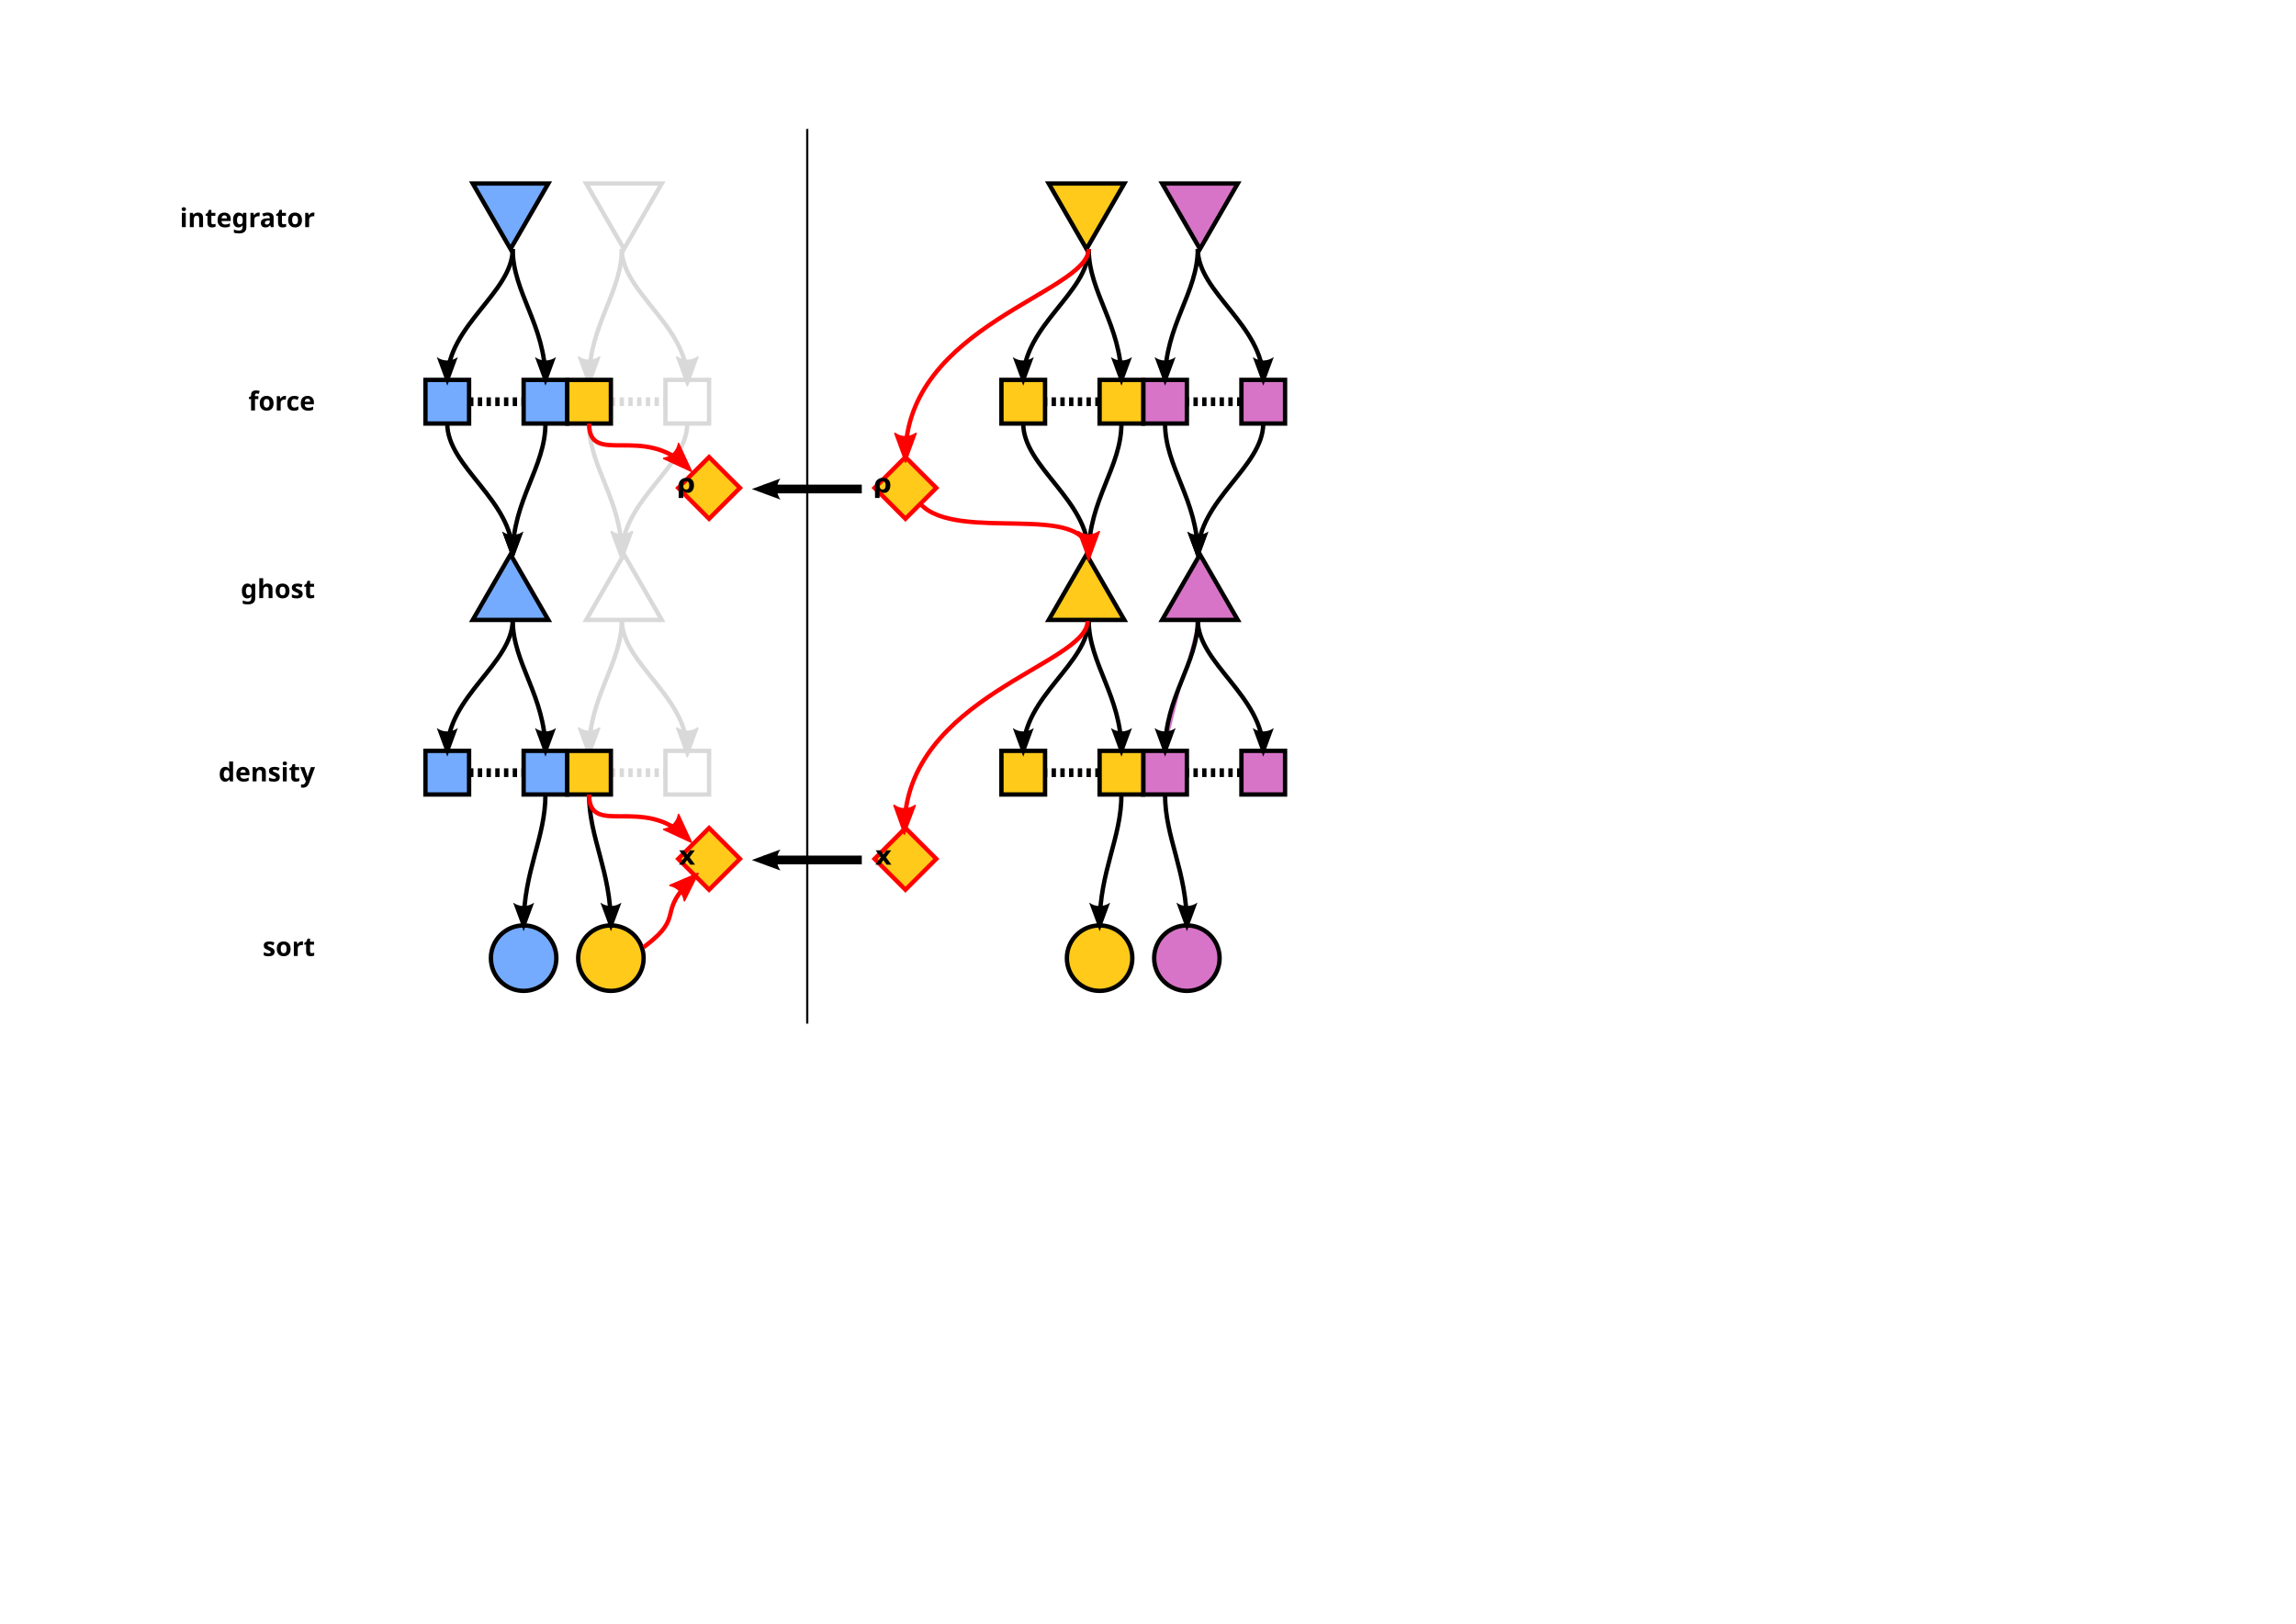
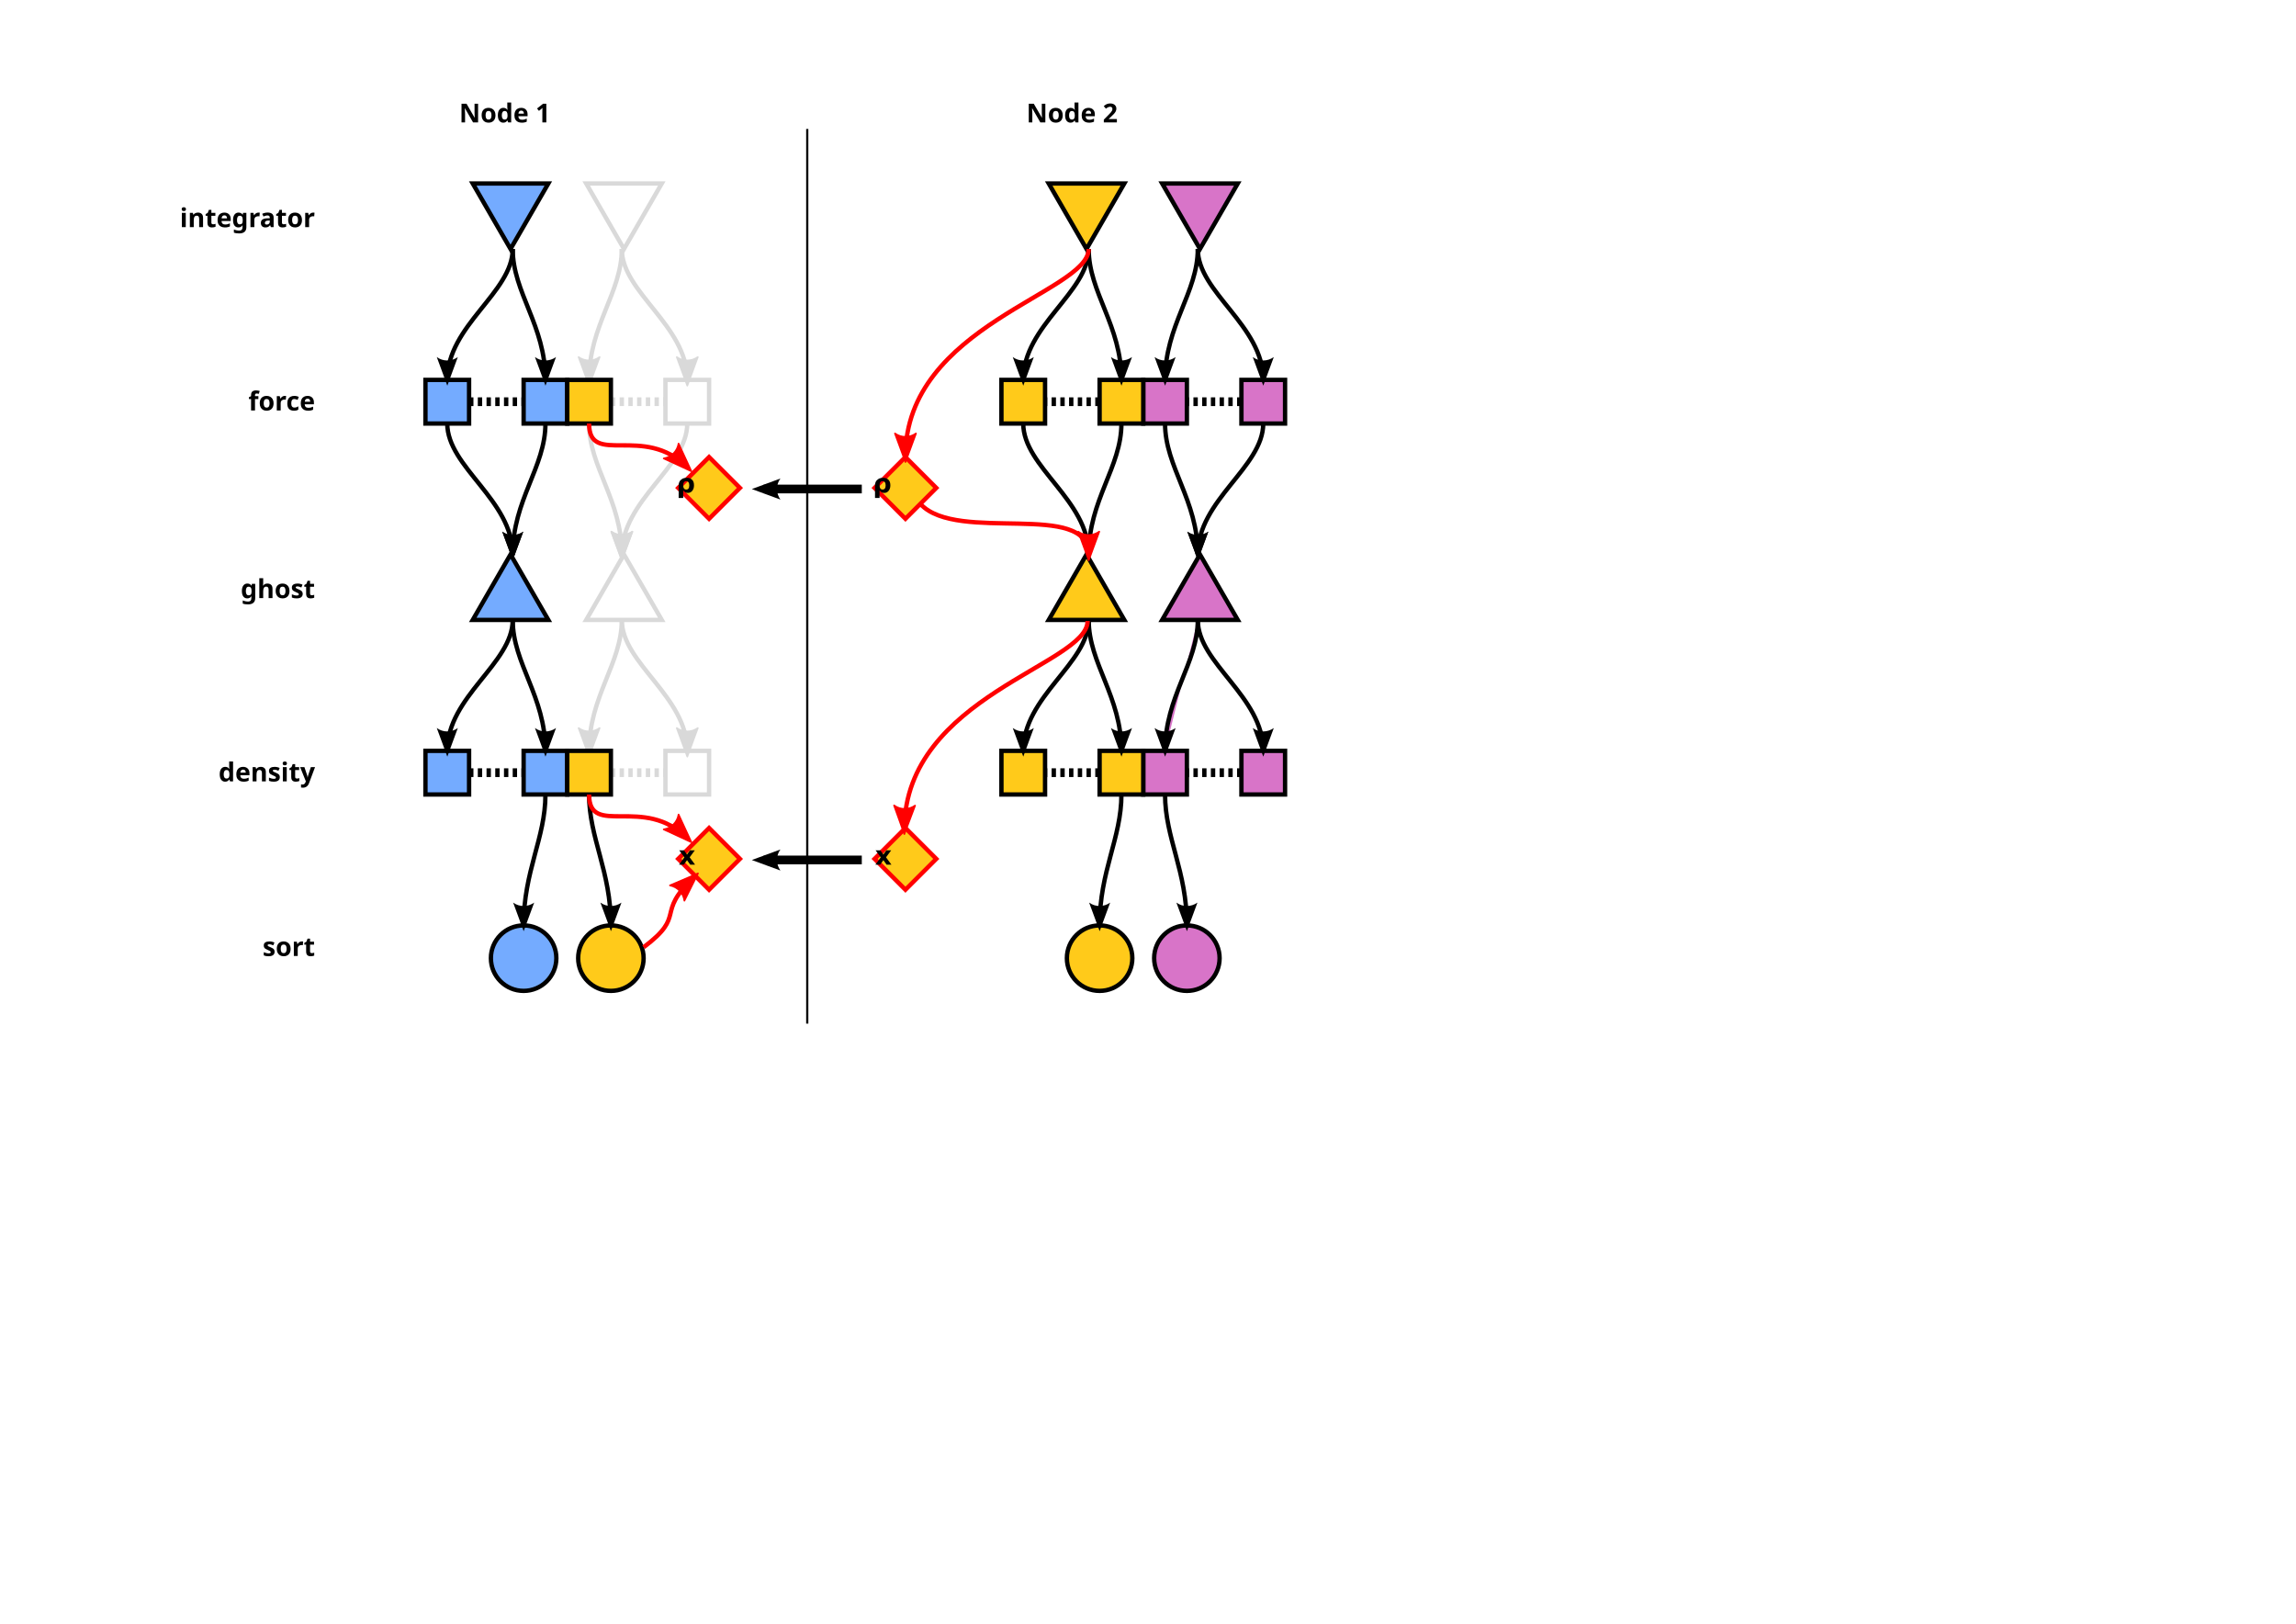
<svg xmlns="http://www.w3.org/2000/svg" xmlns:xlink="http://www.w3.org/1999/xlink" width="1052.362" height="744.094" id="svg2" version="1.1">
  <defs id="defs4">
    <marker orient="auto" refY="0.0" refX="0.0" id="Arrow2Mstart" style="overflow:visible">
      <path id="path8983" style="fill-rule:evenodd;stroke-width:0.625;stroke-linejoin:round" d="M 8.719,4.034 L -2.207,0.016 L 8.719,-4.002 C 6.973,-1.63 6.983,1.616 8.719,4.034 z " transform="scale(0.6) translate(0,0)" />
    </marker>
    <linearGradient id="linearGradient6436">
      <stop style="stop-color:#34ff00;stop-opacity:1;" offset="0" id="stop6438" />
      <stop id="stop6444" offset="0.4" style="stop-color:#34ff00;stop-opacity:1;" />
      <stop id="stop6442" offset="0.6" style="stop-color:#ff43f8;stop-opacity:1;" />
      <stop style="stop-color:#ff43f8;stop-opacity:1;" offset="1" id="stop6440" />
    </linearGradient>
    <linearGradient id="linearGradient6395">
      <stop style="stop-color:#ffca1a;stop-opacity:1;" offset="0" id="stop6397" />
      <stop id="stop6418" offset="0.4" style="stop-color:#ffca1a;stop-opacity:1;" />
      <stop id="stop6416" offset="0.6" style="stop-color:#ff43f8;stop-opacity:1;" />
      <stop style="stop-color:#ff43f8;stop-opacity:1;" offset="1" id="stop6399" />
    </linearGradient>
    <linearGradient id="linearGradient6359">
      <stop style="stop-color:#74abff;stop-opacity:1;" offset="0" id="stop6375" />
      <stop id="stop6412" offset="0.4" style="stop-color:#74abff;stop-opacity:1;" />
      <stop style="stop-color:#ff43f8;stop-opacity:1;" offset="0.6" id="stop6414" />
      <stop id="stop6377" offset="1" style="stop-color:#ff43f8;stop-opacity:1;" />
    </linearGradient>
    <marker style="overflow:visible;" id="Arrow2Mend" refX="0.0" refY="0.0" orient="auto">
      <path transform="scale(0.6) rotate(180) translate(0,0)" d="M 8.719,4.034 L -2.207,0.016 L 8.719,-4.002 C 6.973,-1.63 6.983,1.616 8.719,4.034 z " style="fill-rule:evenodd;stroke-width:0.625;stroke-linejoin:round;" id="path4067" />
    </marker>
    <marker style="overflow:visible" id="Arrow2Sstart" refX="0.0" refY="0.0" orient="auto">
      <path transform="scale(0.3) translate(-2.3,0)" d="M 8.719,4.034 L -2.207,0.016 L 8.719,-4.002 C 6.973,-1.63 6.983,1.616 8.719,4.034 z " style="fill-rule:evenodd;stroke-width:0.625;stroke-linejoin:round" id="path4070" />
    </marker>
    <marker style="overflow:visible;" id="Arrow2Send" refX="0.0" refY="0.0" orient="auto">
      <path transform="scale(0.3) rotate(180) translate(-2.3,0)" d="M 8.719,4.034 L -2.207,0.016 L 8.719,-4.002 C 6.973,-1.63 6.983,1.616 8.719,4.034 z " style="fill-rule:evenodd;stroke-width:0.625;stroke-linejoin:round;" id="path4073" />
    </marker>
    <marker style="overflow:visible;" id="Arrow1Mend" refX="0.0" refY="0.0" orient="auto">
      <path transform="scale(0.4) rotate(180) translate(10,0)" style="fill-rule:evenodd;stroke:#000000;stroke-width:1.0pt;" d="M 0.0,0.0 L 5.0,-5.0 L -12.5,0.0 L 5.0,5.0 L 0.0,0.0 z " id="path4049" />
    </marker>
    <linearGradient gradientUnits="userSpaceOnUse" y2="402.362" x2="571" y1="402.362" x1="549" id="linearGradient6365" xlink:href="#linearGradient6359" />
    <linearGradient gradientUnits="userSpaceOnUse" y2="402.362" x2="571" y1="402.362" x1="549" id="linearGradient6371" xlink:href="#linearGradient6359" />
    <linearGradient gradientUnits="userSpaceOnUse" y2="402.362" x2="591" y1="402.362" x1="569" id="linearGradient6385" xlink:href="#linearGradient6395" />
    <linearGradient gradientUnits="userSpaceOnUse" y2="402.362" x2="591" y1="402.362" x1="569" id="linearGradient6393" xlink:href="#linearGradient6395" />
    <marker style="overflow:visible;" id="Arrow2Mendv" refX="0.0" refY="0.0" orient="auto">
      <path transform="scale(0.6) rotate(180) translate(0,0)" d="M 8.719,4.034 L -2.207,0.016 L 8.719,-4.002 C 6.973,-1.63 6.983,1.616 8.719,4.034 z " style="stroke-linejoin:round;stroke:#000000;stroke-width:0.625;fill:#000000;fill-rule:evenodd" id="path7727" />
    </marker>
    <marker style="overflow:visible;" id="Arrow2Mendk" refX="0.0" refY="0.0" orient="auto">
      <path transform="scale(0.6) rotate(180) translate(0,0)" d="M 8.719,4.034 L -2.207,0.016 L 8.719,-4.002 C 6.973,-1.63 6.983,1.616 8.719,4.034 z " style="stroke-linejoin:round;stroke:#000000;stroke-width:0.625;fill:#000000;fill-rule:evenodd" id="path7730" />
    </marker>
    <marker style="overflow:visible;" id="Arrow2MendG" refX="0.0" refY="0.0" orient="auto">
      <path transform="scale(0.6) rotate(180) translate(0,0)" d="M 8.719,4.034 L -2.207,0.016 L 8.719,-4.002 C 6.973,-1.63 6.983,1.616 8.719,4.034 z " style="stroke-linejoin:round;stroke:#000000;stroke-width:0.625;fill:#000000;fill-rule:evenodd" id="path7733" />
    </marker>
    <marker style="overflow:visible;" id="Arrow2Mendd" refX="0.0" refY="0.0" orient="auto">
      <path transform="scale(0.6) rotate(180) translate(0,0)" d="M 8.719,4.034 L -2.207,0.016 L 8.719,-4.002 C 6.973,-1.63 6.983,1.616 8.719,4.034 z " style="stroke-linejoin:round;stroke:#000000;stroke-width:0.625;fill:#000000;fill-rule:evenodd" id="path7736" />
    </marker>
    <marker style="overflow:visible;" id="Arrow2Mendo" refX="0.0" refY="0.0" orient="auto">
      <path transform="scale(0.6) rotate(180) translate(0,0)" d="M 8.719,4.034 L -2.207,0.016 L 8.719,-4.002 C 6.973,-1.63 6.983,1.616 8.719,4.034 z " style="stroke-linejoin:round;stroke:#000000;stroke-width:0.625;fill:#000000;fill-rule:evenodd" id="path7739" />
    </marker>
    <marker style="overflow:visible;" id="Arrow2Mende" refX="0.0" refY="0.0" orient="auto">
      <path transform="scale(0.6) rotate(180) translate(0,0)" d="M 8.719,4.034 L -2.207,0.016 L 8.719,-4.002 C 6.973,-1.63 6.983,1.616 8.719,4.034 z " style="stroke-linejoin:round;stroke:#000000;stroke-width:0.625;fill:#000000;fill-rule:evenodd" id="path7742" />
    </marker>
    <marker style="overflow:visible;" id="Arrow2MendV" refX="0.0" refY="0.0" orient="auto">
      <path transform="scale(0.6) rotate(180) translate(0,0)" d="M 8.719,4.034 L -2.207,0.016 L 8.719,-4.002 C 6.973,-1.63 6.983,1.616 8.719,4.034 z " style="stroke-linejoin:round;stroke:#000000;stroke-width:0.625;fill:#000000;fill-rule:evenodd" id="path7745" />
    </marker>
    <marker style="overflow:visible;" id="Arrow2Mendm" refX="0.0" refY="0.0" orient="auto">
      <path transform="scale(0.6) rotate(180) translate(0,0)" d="M 8.719,4.034 L -2.207,0.016 L 8.719,-4.002 C 6.973,-1.63 6.983,1.616 8.719,4.034 z " style="stroke-linejoin:round;stroke:#000000;stroke-width:0.625;fill:#000000;fill-rule:evenodd" id="path7748" />
    </marker>
    <marker style="overflow:visible;" id="Arrow2Mend1" refX="0.0" refY="0.0" orient="auto">
      <path transform="scale(0.6) rotate(180) translate(0,0)" d="M 8.719,4.034 L -2.207,0.016 L 8.719,-4.002 C 6.973,-1.63 6.983,1.616 8.719,4.034 z " style="stroke-linejoin:round;stroke:#000000;stroke-width:0.625;fill:#000000;fill-rule:evenodd" id="path7751" />
    </marker>
    <marker style="overflow:visible;" id="Arrow2Mendi" refX="0.0" refY="0.0" orient="auto">
      <path transform="scale(0.6) rotate(180) translate(0,0)" d="M 8.719,4.034 L -2.207,0.016 L 8.719,-4.002 C 6.973,-1.63 6.983,1.616 8.719,4.034 z " style="stroke-linejoin:round;stroke:#000000;stroke-width:0.625;fill:#000000;fill-rule:evenodd" id="path7754" />
    </marker>
    <marker style="overflow:visible;" id="Arrow2MendH" refX="0.0" refY="0.0" orient="auto">
      <path transform="scale(0.6) rotate(180) translate(0,0)" d="M 8.719,4.034 L -2.207,0.016 L 8.719,-4.002 C 6.973,-1.63 6.983,1.616 8.719,4.034 z " style="stroke-linejoin:round;stroke:#000000;stroke-width:0.625;fill:#000000;fill-rule:evenodd" id="path7757" />
    </marker>
    <marker style="overflow:visible;" id="Arrow2MendT" refX="0.0" refY="0.0" orient="auto">
      <path transform="scale(0.6) rotate(180) translate(0,0)" d="M 8.719,4.034 L -2.207,0.016 L 8.719,-4.002 C 6.973,-1.63 6.983,1.616 8.719,4.034 z " style="stroke-linejoin:round;stroke:#000000;stroke-width:0.625;fill:#000000;fill-rule:evenodd" id="path7760" />
    </marker>
    <marker style="overflow:visible;" id="Arrow2Mendx" refX="0.0" refY="0.0" orient="auto">
      <path transform="scale(0.6) rotate(180) translate(0,0)" d="M 8.719,4.034 L -2.207,0.016 L 8.719,-4.002 C 6.973,-1.63 6.983,1.616 8.719,4.034 z " style="stroke-linejoin:round;stroke:#d9d9d9;stroke-width:0.625;fill:#d9d9d9;fill-rule:evenodd" id="path6177" />
    </marker>
    <marker style="overflow:visible;" id="Arrow2MendTh" refX="0.0" refY="0.0" orient="auto">
      <path transform="scale(0.6) rotate(180) translate(0,0)" d="M 8.719,4.034 L -2.207,0.016 L 8.719,-4.002 C 6.973,-1.63 6.983,1.616 8.719,4.034 z " style="stroke-linejoin:round;stroke:#d9d9d9;stroke-width:0.625;fill:#d9d9d9;fill-rule:evenodd" id="path6180" />
    </marker>
    <marker style="overflow:visible;" id="Arrow2MendA" refX="0.0" refY="0.0" orient="auto">
      <path transform="scale(0.6) rotate(180) translate(0,0)" d="M 8.719,4.034 L -2.207,0.016 L 8.719,-4.002 C 6.973,-1.63 6.983,1.616 8.719,4.034 z " style="stroke-linejoin:round;stroke:#d9d9d9;stroke-width:0.625;fill:#d9d9d9;fill-rule:evenodd" id="path6183" />
    </marker>
    <marker style="overflow:visible;" id="Arrow2Mend5" refX="0.0" refY="0.0" orient="auto">
      <path transform="scale(0.6) rotate(180) translate(0,0)" d="M 8.719,4.034 L -2.207,0.016 L 8.719,-4.002 C 6.973,-1.63 6.983,1.616 8.719,4.034 z " style="stroke-linejoin:round;stroke:#d9d9d9;stroke-width:0.625;fill:#d9d9d9;fill-rule:evenodd" id="path6186" />
    </marker>
    <marker style="overflow:visible;" id="Arrow2MendT6" refX="0.0" refY="0.0" orient="auto">
      <path transform="scale(0.6) rotate(180) translate(0,0)" d="M 8.719,4.034 L -2.207,0.016 L 8.719,-4.002 C 6.973,-1.63 6.983,1.616 8.719,4.034 z " style="stroke-linejoin:round;stroke:#d9d9d9;stroke-width:0.625;fill:#d9d9d9;fill-rule:evenodd" id="path6189" />
    </marker>
    <marker style="overflow:visible;" id="Arrow2MendK" refX="0.0" refY="0.0" orient="auto">
      <path transform="scale(0.6) rotate(180) translate(0,0)" d="M 8.719,4.034 L -2.207,0.016 L 8.719,-4.002 C 6.973,-1.63 6.983,1.616 8.719,4.034 z " style="stroke-linejoin:round;stroke:#d9d9d9;stroke-width:0.625;fill:#d9d9d9;fill-rule:evenodd" id="path6192" />
    </marker>
    <marker style="overflow:visible;" id="Arrow2MendB" refX="0.0" refY="0.0" orient="auto">
      <path transform="scale(0.6) rotate(180) translate(0,0)" d="M 8.719,4.034 L -2.207,0.016 L 8.719,-4.002 C 6.973,-1.63 6.983,1.616 8.719,4.034 z " style="stroke-linejoin:round;stroke:#ff0000;stroke-width:0.625;fill:#ff0000;fill-rule:evenodd" id="path6997" />
    </marker>
    <marker style="overflow:visible;" id="Arrow2Mend2" refX="0.0" refY="0.0" orient="auto">
      <path transform="scale(0.6) rotate(180) translate(0,0)" d="M 8.719,4.034 L -2.207,0.016 L 8.719,-4.002 C 6.973,-1.63 6.983,1.616 8.719,4.034 z " style="stroke-linejoin:round;stroke:#ff0000;stroke-width:0.625;fill:#ff0000;fill-rule:evenodd" id="path7000" />
    </marker>
    <marker style="overflow:visible;" id="Arrow2Menda" refX="0.0" refY="0.0" orient="auto">
      <path transform="scale(0.6) rotate(180) translate(0,0)" d="M 8.719,4.034 L -2.207,0.016 L 8.719,-4.002 C 6.973,-1.63 6.983,1.616 8.719,4.034 z " style="stroke-linejoin:round;stroke:#ff0000;stroke-width:0.625;fill:#ff0000;fill-rule:evenodd" id="path7003" />
    </marker>
    <marker style="overflow:visible;" id="Arrow2MendW" refX="0.0" refY="0.0" orient="auto">
      <path transform="scale(0.6) rotate(180) translate(0,0)" d="M 8.719,4.034 L -2.207,0.016 L 8.719,-4.002 C 6.973,-1.63 6.983,1.616 8.719,4.034 z " style="stroke-linejoin:round;stroke:#ff0000;stroke-width:0.625;fill:#ff0000;fill-rule:evenodd" id="path7006" />
    </marker>
    <marker style="overflow:visible;" id="Arrow2Mendu" refX="0.0" refY="0.0" orient="auto">
      <path transform="scale(0.6) rotate(180) translate(0,0)" d="M 8.719,4.034 L -2.207,0.016 L 8.719,-4.002 C 6.973,-1.63 6.983,1.616 8.719,4.034 z " style="stroke-linejoin:round;stroke:#ff0000;stroke-width:0.625;fill:#ff0000;fill-rule:evenodd" id="path7009" />
    </marker>
    <marker style="overflow:visible;" id="Arrow2Mend4" refX="0.0" refY="0.0" orient="auto">
      <path transform="scale(0.6) rotate(180) translate(0,0)" d="M 8.719,4.034 L -2.207,0.016 L 8.719,-4.002 C 6.973,-1.63 6.983,1.616 8.719,4.034 z " style="stroke-linejoin:round;stroke:#ff0000;stroke-width:0.625;fill:#ff0000;fill-rule:evenodd" id="path7012" />
    </marker>
  </defs>
  <g transform="translate(0,-308.2677)" id="layer1">
    <g style="fill:#74abff;fill-opacity:1" transform="translate(-310,90)" id="g10633">
      <rect style="fill:#74abff;fill-opacity:1;stroke:#000000;stroke-width:2;stroke-miterlimit:4;stroke-opacity:1;stroke-dasharray:none;stroke-dashoffset:0" id="rect10635" width="20" height="20" x="550" y="392.362" />
    </g>
    <g id="g10675" transform="translate(-310,260)" style="fill:#74abff;fill-opacity:1">
      <rect y="392.362" x="550" height="20" width="20" id="rect10677" style="fill:#74abff;fill-opacity:1;stroke:#000000;stroke-width:2;stroke-miterlimit:4;stroke-opacity:1;stroke-dasharray:none;stroke-dashoffset:0" />
    </g>
    <path style="fill:#74abff;fill-opacity:1;stroke:#000000;stroke-width:2;stroke-miterlimit:4;stroke-opacity:1;stroke-dasharray:none;stroke-dashoffset:0" id="path11059" d="m 110,174.094 17.321,30 -34.641,0 z" transform="translate(124,388.2677)" />
    <path transform="translate(176,388.2677)" d="m 110,174.094 17.321,30 -34.641,0 z" id="path11061" style="fill:none;fill-opacity:1;stroke:#d9d9d9;stroke-width:2;stroke-miterlimit:4;stroke-opacity:1;stroke-dasharray:none;stroke-dashoffset:0" />
    <text xml:space="preserve" style="font-size:12px;font-style:normal;font-weight:bold;text-align:end;line-height:125%;letter-spacing:0px;word-spacing:0px;text-anchor:end;fill:#000000;fill-opacity:1;stroke:none;font-family:Sans;-inkscape-font-specification:Sans Bold" x="160" y="496.362" id="text13273">
      <tspan id="tspan13275" x="160" y="496.362">force</tspan>
    </text>
    <text id="text13277" y="666.362" x="160" style="font-size:12px;font-style:normal;font-weight:bold;text-align:end;line-height:125%;letter-spacing:0px;word-spacing:0px;text-anchor:end;fill:#000000;fill-opacity:1;stroke:none;font-family:Sans;-inkscape-font-specification:Sans Bold" xml:space="preserve">
      <tspan y="666.362" x="160" id="tspan13279">density</tspan>
    </text>
    <text xml:space="preserve" style="font-size:12px;font-style:normal;font-weight:bold;text-align:end;line-height:125%;letter-spacing:0px;word-spacing:0px;text-anchor:end;fill:#000000;fill-opacity:1;stroke:none;font-family:Sans;-inkscape-font-specification:Sans Bold" x="160" y="582.362" id="text13281">
      <tspan id="tspan13283" x="160" y="582.362">ghost</tspan>
    </text>
    <path transform="translate(-205,648.2677)" d="m 460,99.094 c 0,8.284 -6.716,15 -15,15 -8.284,0 -15,-6.716 -15,-15 0,-8.284 6.716,-15 15,-15 8.284,0 15,6.716 15,15 z" id="path3949" style="fill:#74abff;fill-opacity:1;stroke:#000000;stroke-width:2;stroke-miterlimit:4;stroke-opacity:1;stroke-dasharray:none;stroke-dashoffset:0" />
    <path style="fill:#ffca1a;fill-opacity:1;stroke:#000000;stroke-width:2;stroke-miterlimit:4;stroke-opacity:1;stroke-dasharray:none;stroke-dashoffset:0" id="path3951" d="m 460,99.094 c 0,8.284 -6.716,15 -15,15 -8.284,0 -15,-6.716 -15,-15 0,-8.284 6.716,-15 15,-15 8.284,0 15,6.716 15,15 z" transform="translate(-165,648.2677)" />
    <text xml:space="preserve" style="font-size:12px;font-style:normal;font-weight:bold;text-align:end;line-height:125%;letter-spacing:0px;word-spacing:0px;text-anchor:end;fill:#000000;fill-opacity:1;stroke:none;font-family:Sans;-inkscape-font-specification:Sans Bold" x="160" y="746.362" id="text5455">
      <tspan id="tspan5457" x="160" y="746.362">sort</tspan>
    </text>
    <path style="fill:none;stroke:#000000;stroke-width:2;stroke-linecap:butt;stroke-linejoin:miter;stroke-miterlimit:4;stroke-opacity:1;stroke-dasharray:none;marker-end:url(#Arrow2Mend)" d="m 235,592.362 c 0,20 15,35 15,60" id="path5490" />
    <path id="path6576" d="m 285,592.362 c 0,20 -15,35 -15,60" style="stroke-linejoin:miter;marker-end:url(#Arrow2Mendx);stroke-opacity:1;fill-opacity:1;stroke:#d9d9d9;stroke-linecap:butt;stroke-miterlimit:4;stroke-dasharray:none;stroke-width:2;fill:none" />
    <path id="path6578" d="m 250,672.362 c 0,20 -10,35 -10,60" style="fill:none;stroke:#000000;stroke-width:2;stroke-linecap:butt;stroke-linejoin:miter;stroke-miterlimit:4;stroke-opacity:1;stroke-dasharray:none;marker-end:url(#Arrow2Mend)" />
    <path style="fill:none;stroke:#000000;stroke-width:2;stroke-linecap:butt;stroke-linejoin:miter;stroke-miterlimit:4;stroke-opacity:1;stroke-dasharray:none;marker-end:url(#Arrow2Mend)" d="m 270,672.362 c 0,20 10,35 10,60" id="path6580" />
    <path style="fill:none;stroke:#000000;stroke-width:2;stroke-linecap:butt;stroke-linejoin:miter;stroke-miterlimit:4;stroke-opacity:1;stroke-dasharray:none;marker-end:url(#Arrow2Mend)" d="m 250,502.362 c 0,20 -15,35 -15,60" id="path6582" />
    <path id="path6584" d="m 270,502.362 c 0,20 15,35 15,60" style="stroke-linejoin:miter;marker-end:url(#Arrow2MendT6);stroke-opacity:1;fill-opacity:1;stroke:#d9d9d9;stroke-linecap:butt;stroke-miterlimit:4;stroke-dasharray:none;stroke-width:2;fill:none" />
    <g id="g6629" transform="translate(-265,90)" style="fill:none;fill-opacity:1;stroke:#d9d9d9;stroke-opacity:1">
      <rect style="fill:none;fill-opacity:1;stroke:#d9d9d9;stroke-width:2;stroke-miterlimit:4;stroke-opacity:1;stroke-dasharray:none;stroke-dashoffset:0" id="rect6631" width="20" height="20" x="570" y="392.362" />
    </g>
    <g id="g6633" transform="translate(-355,90)" style="fill:#74abff;fill-opacity:1">
      <rect y="392.362" x="550" height="20" width="20" id="rect6635" style="fill:#74abff;fill-opacity:1;stroke:#000000;stroke-width:2;stroke-miterlimit:4;stroke-opacity:1;stroke-dasharray:none;stroke-dashoffset:0" />
    </g>
    <path style="fill:none;stroke:#000000;stroke-width:4;stroke-linecap:butt;stroke-linejoin:miter;stroke-miterlimit:4;stroke-opacity:1;stroke-dasharray:2, 2;stroke-dashoffset:0" d="m 215,492.362 25,0" id="path6637" />
    <path id="path6639" d="m 280,492.362 25,0" style="fill:none;stroke:#d9d9d9;stroke-width:4;stroke-linecap:butt;stroke-linejoin:miter;stroke-miterlimit:4;stroke-opacity:1;stroke-dasharray:2, 2;stroke-dashoffset:0;fill-opacity:1" />
    <path id="path6641" d="m 215,662.362 16.5,0 8.5,0" style="fill:none;stroke:#000000;stroke-width:4;stroke-linecap:butt;stroke-linejoin:miter;stroke-miterlimit:4;stroke-opacity:1;stroke-dasharray:2, 2;stroke-dashoffset:0" />
    <path style="fill:none;stroke:#d9d9d9;stroke-width:4;stroke-linecap:butt;stroke-linejoin:miter;stroke-miterlimit:4;stroke-opacity:1;stroke-dasharray:2, 2;stroke-dashoffset:0;fill-opacity:1" d="m 280,662.362 25,0" id="path6643" />
    <g style="fill:none;fill-opacity:1;stroke:#d9d9d9;stroke-opacity:1" transform="translate(-265,260)" id="g6645">
      <rect y="392.362" x="570" height="20" width="20" id="rect6647" style="fill:none;fill-opacity:1;stroke:#d9d9d9;stroke-width:2;stroke-miterlimit:4;stroke-opacity:1;stroke-dasharray:none;stroke-dashoffset:0" />
    </g>
    <g style="fill:#74abff;fill-opacity:1" transform="translate(-355,260)" id="g6649">
      <rect style="fill:#74abff;fill-opacity:1;stroke:#000000;stroke-width:2;stroke-miterlimit:4;stroke-opacity:1;stroke-dasharray:none;stroke-dashoffset:0" id="rect6651" width="20" height="20" x="550" y="392.362" />
    </g>
    <path id="path6653" d="m 235,592.362 c 0,20 -30,35 -30,60" style="fill:none;stroke:#000000;stroke-width:2;stroke-linecap:butt;stroke-linejoin:miter;stroke-miterlimit:4;stroke-opacity:1;stroke-dasharray:none;marker-end:url(#Arrow2Mend)" />
    <path style="stroke-linejoin:miter;marker-end:url(#Arrow2MendTh);stroke-opacity:1;fill-opacity:1;stroke:#d9d9d9;stroke-linecap:butt;stroke-miterlimit:4;stroke-dasharray:none;stroke-width:2;fill:none" d="m 285,592.362 c 0,20 30,35 30,60" id="path6655" />
    <path id="path6657" d="m 205,502.362 c 0,20 30,35 30,60" style="fill:none;stroke:#000000;stroke-width:2;stroke-linecap:butt;stroke-linejoin:miter;stroke-miterlimit:4;stroke-opacity:1;stroke-dasharray:none;marker-end:url(#Arrow2Mend)" />
    <path style="stroke-linejoin:miter;marker-end:url(#Arrow2Mend5);stroke-opacity:1;fill-opacity:1;stroke:#d9d9d9;stroke-linecap:butt;stroke-miterlimit:4;stroke-dasharray:none;stroke-width:2;fill:none" d="m 315,502.362 c 0,20 -30,35 -30,60" id="path6659" />
    <path transform="matrix(1,0,0,-1,124,596.4567)" d="m 110,174.094 17.321,30 -34.641,0 z" id="path5337" style="fill:#74abff;fill-opacity:1;stroke:#000000;stroke-width:2;stroke-miterlimit:4;stroke-opacity:1;stroke-dasharray:none;stroke-dashoffset:0" />
    <path style="fill:none;fill-opacity:1;stroke:#d9d9d9;stroke-width:2;stroke-miterlimit:4;stroke-opacity:1;stroke-dasharray:none;stroke-dashoffset:0" id="path5339" d="m 110,174.094 17.321,30 -34.641,0 z" transform="matrix(1,0,0,-1,176,596.4567)" />
    <text id="text5341" y="412.362" x="160" style="font-size:12px;font-style:normal;font-weight:bold;text-align:end;line-height:125%;letter-spacing:0px;word-spacing:0px;text-anchor:end;fill:#000000;fill-opacity:1;stroke:none;font-family:Sans;-inkscape-font-specification:Sans Bold" xml:space="preserve">
      <tspan y="412.362" x="160" id="tspan5343">integrator</tspan>
    </text>
    <path id="path5345" d="m 235,422.362 c 0,20 15,35 15,60" style="fill:none;stroke:#000000;stroke-width:2;stroke-linecap:butt;stroke-linejoin:miter;stroke-miterlimit:4;stroke-opacity:1;stroke-dasharray:none;marker-end:url(#Arrow2Mend)" />
    <path style="stroke-linejoin:miter;marker-end:url(#Arrow2MendK);stroke-opacity:1;fill-opacity:1;stroke:#d9d9d9;stroke-linecap:butt;stroke-miterlimit:4;stroke-dasharray:none;stroke-width:2;fill:none" d="m 285,422.362 c 0,20 -15,35 -15,60" id="path5347" />
    <path style="fill:none;stroke:#000000;stroke-width:2;stroke-linecap:butt;stroke-linejoin:miter;stroke-miterlimit:4;stroke-opacity:1;stroke-dasharray:none;marker-end:url(#Arrow2Mend)" d="m 235,422.362 c 0,20 -30,35 -30,60" id="path5349" />
    <path id="path5351" d="m 285,422.362 c 0,20 30,35 30,60" style="stroke-linejoin:miter;marker-end:url(#Arrow2MendA);stroke-opacity:1;fill-opacity:1;stroke:#d9d9d9;stroke-linecap:butt;stroke-miterlimit:4;stroke-dasharray:none;stroke-width:2;fill:none" />
    <g id="g5429" transform="matrix(-1,0,0,1,1094,90)" style="fill:#d874c8;fill-opacity:1">
      <rect y="392.362" x="550" height="20" width="20" id="rect5431" style="fill:#d874c8;fill-opacity:1;stroke:#000000;stroke-width:2;stroke-miterlimit:4;stroke-opacity:1;stroke-dasharray:none;stroke-dashoffset:0" />
    </g>
    <g id="g5433" transform="matrix(-1,0,0,1,1094,90)" style="fill:#ffca1a;fill-opacity:1">
      <rect style="fill:#ffca1a;fill-opacity:1;stroke:#000000;stroke-width:2;stroke-miterlimit:4;stroke-opacity:1;stroke-dasharray:none;stroke-dashoffset:0" id="rect5435" width="20" height="20" x="570" y="392.362" />
    </g>
    <g style="fill:#d874c8;fill-opacity:1" transform="matrix(-1,0,0,1,1094,260)" id="g5437">
      <rect style="fill:#d874c8;fill-opacity:1;stroke:#000000;stroke-width:2;stroke-miterlimit:4;stroke-opacity:1;stroke-dasharray:none;stroke-dashoffset:0" id="rect5439" width="20" height="20" x="550" y="392.362" />
    </g>
    <g style="fill:#ffca1a;fill-opacity:1" transform="matrix(-1,0,0,1,1094,260)" id="g5441">
      <rect y="392.362" x="570" height="20" width="20" id="rect5443" style="fill:#ffca1a;fill-opacity:1;stroke:#000000;stroke-width:2;stroke-miterlimit:4;stroke-opacity:1;stroke-dasharray:none;stroke-dashoffset:0" />
    </g>
    <path transform="matrix(-1,0,0,1,660,388.2677)" d="m 110,174.094 17.321,30 -34.641,0 z" id="path5445" style="fill:#d874c8;fill-opacity:1;stroke:#000000;stroke-width:2;stroke-miterlimit:4;stroke-opacity:1;stroke-dasharray:none;stroke-dashoffset:0" />
    <path style="fill:#ffca1a;fill-opacity:1;stroke:#000000;stroke-width:2;stroke-miterlimit:4;stroke-opacity:1;stroke-dasharray:none;stroke-dashoffset:0" id="path5447" d="m 110,174.094 17.321,30 -34.641,0 z" transform="matrix(-1,0,0,1,608,388.2677)" />
    <path style="fill:#d874c8;fill-opacity:1;stroke:#000000;stroke-width:2;stroke-miterlimit:4;stroke-opacity:1;stroke-dasharray:none;stroke-dashoffset:0" id="path5449" d="m 460,99.094 c 0,8.284 -6.716,15 -15,15 -8.284,0 -15,-6.716 -15,-15 0,-8.284 6.716,-15 15,-15 8.284,0 15,6.716 15,15 z" transform="matrix(-1,0,0,1,989,648.2677)" />
    <path transform="matrix(-1,0,0,1,949,648.2677)" d="m 460,99.094 c 0,8.284 -6.716,15 -15,15 -8.284,0 -15,-6.716 -15,-15 0,-8.284 6.716,-15 15,-15 8.284,0 15,6.716 15,15 z" id="path5451" style="fill:#ffca1a;fill-opacity:1;stroke:#000000;stroke-width:2;stroke-miterlimit:4;stroke-opacity:1;stroke-dasharray:none;stroke-dashoffset:0" />
    <path id="path5453" d="m 549,592.362 c 0,20 -15,35 -15,60" style="fill:#d874c8;fill-opacity:1;stroke:#000000;stroke-width:2;stroke-linecap:butt;stroke-linejoin:miter;stroke-miterlimit:4;stroke-opacity:1;stroke-dasharray:none;marker-end:url(#Arrow2Mend)" />
    <path style="fill:none;stroke:#000000;stroke-width:2;stroke-linecap:butt;stroke-linejoin:miter;stroke-miterlimit:4;stroke-opacity:1;stroke-dasharray:none;marker-end:url(#Arrow2Mend)" d="m 499,592.362 c 0,20 15,35 15,60" id="path5455" />
    <path style="fill:none;stroke:#000000;stroke-width:2;stroke-linecap:butt;stroke-linejoin:miter;stroke-miterlimit:4;stroke-opacity:1;stroke-dasharray:none;marker-end:url(#Arrow2Mend)" d="m 534,672.362 c 0,20 10,35 10,60" id="path5457" />
    <path id="path5459" d="m 514,672.362 c 0,20 -10,35 -10,60" style="fill:none;stroke:#000000;stroke-width:2;stroke-linecap:butt;stroke-linejoin:miter;stroke-miterlimit:4;stroke-opacity:1;stroke-dasharray:none;marker-end:url(#Arrow2Mend)" />
    <path id="path5461" d="m 534,502.362 c 0,20 15,35 15,60" style="fill:none;stroke:#000000;stroke-width:2;stroke-linecap:butt;stroke-linejoin:miter;stroke-miterlimit:4;stroke-opacity:1;stroke-dasharray:none;marker-end:url(#Arrow2Mend)" />
    <path style="fill:none;stroke:#000000;stroke-width:2;stroke-linecap:butt;stroke-linejoin:miter;stroke-miterlimit:4;stroke-opacity:1;stroke-dasharray:none;marker-end:url(#Arrow2Mend)" d="m 514,502.362 c 0,20 -15,35 -15,60" id="path5463" />
    <g style="fill:#ffca1a;fill-opacity:1" transform="matrix(-1,0,0,1,1049,90)" id="g5465">
      <rect y="392.362" x="570" height="20" width="20" id="rect5467" style="fill:#ffca1a;fill-opacity:1;stroke:#000000;stroke-width:2;stroke-miterlimit:4;stroke-opacity:1;stroke-dasharray:none;stroke-dashoffset:0" />
    </g>
    <g style="fill:#d874c8;fill-opacity:1" transform="matrix(-1,0,0,1,1139,90)" id="g5469">
      <rect style="fill:#d874c8;fill-opacity:1;stroke:#000000;stroke-width:2;stroke-miterlimit:4;stroke-opacity:1;stroke-dasharray:none;stroke-dashoffset:0" id="rect5471" width="20" height="20" x="550" y="392.362" />
    </g>
    <path id="path5473" d="m 569,492.362 -25,0" style="fill:none;stroke:#000000;stroke-width:4;stroke-linecap:butt;stroke-linejoin:miter;stroke-miterlimit:4;stroke-opacity:1;stroke-dasharray:2, 2;stroke-dashoffset:0" />
    <path style="fill:none;stroke:#000000;stroke-width:4;stroke-linecap:butt;stroke-linejoin:miter;stroke-miterlimit:4;stroke-opacity:1;stroke-dasharray:2, 2;stroke-dashoffset:0" d="m 504,492.362 -25,0" id="path5475" />
    <path style="fill:none;stroke:#000000;stroke-width:4;stroke-linecap:butt;stroke-linejoin:miter;stroke-miterlimit:4;stroke-opacity:1;stroke-dasharray:2, 2;stroke-dashoffset:0" d="m 569,662.362 -16.5,0 -8.5,0" id="path5477" />
    <path id="path5479" d="m 504,662.362 -25,0" style="fill:none;stroke:#000000;stroke-width:4;stroke-linecap:butt;stroke-linejoin:miter;stroke-miterlimit:4;stroke-opacity:1;stroke-dasharray:2, 2;stroke-dashoffset:0" />
    <g id="g5481" transform="matrix(-1,0,0,1,1049,260)" style="fill:#ffca1a;fill-opacity:1">
      <rect style="fill:#ffca1a;fill-opacity:1;stroke:#000000;stroke-width:2;stroke-miterlimit:4;stroke-opacity:1;stroke-dasharray:none;stroke-dashoffset:0" id="rect5483" width="20" height="20" x="570" y="392.362" />
    </g>
    <g id="g5485" transform="matrix(-1,0,0,1,1139,260)" style="fill:#d874c8;fill-opacity:1">
      <rect y="392.362" x="550" height="20" width="20" id="rect5487" style="fill:#d874c8;fill-opacity:1;stroke:#000000;stroke-width:2;stroke-miterlimit:4;stroke-opacity:1;stroke-dasharray:none;stroke-dashoffset:0" />
    </g>
    <path style="fill:none;stroke:#000000;stroke-width:2;stroke-linecap:butt;stroke-linejoin:miter;stroke-miterlimit:4;stroke-opacity:1;stroke-dasharray:none;marker-end:url(#Arrow2Mend)" d="m 549,592.362 c 0,20 30,35 30,60" id="path5489" />
    <path id="path5491" d="m 499,592.362 c 0,20 -30,35 -30,60" style="fill:none;stroke:#000000;stroke-width:2;stroke-linecap:butt;stroke-linejoin:miter;stroke-miterlimit:4;stroke-opacity:1;stroke-dasharray:none;marker-end:url(#Arrow2Mend)" />
    <path style="fill:none;stroke:#000000;stroke-width:2;stroke-linecap:butt;stroke-linejoin:miter;stroke-miterlimit:4;stroke-opacity:1;stroke-dasharray:none;marker-end:url(#Arrow2Mend)" d="m 579,502.362 c 0,20 -30,35 -30,60" id="path5493" />
    <path id="path5495" d="m 469,502.362 c 0,20 30,35 30,60" style="fill:none;stroke:#000000;stroke-width:2;stroke-linecap:butt;stroke-linejoin:miter;stroke-miterlimit:4;stroke-opacity:1;stroke-dasharray:none;marker-end:url(#Arrow2Mend)" />
    <path style="fill:#d874c8;fill-opacity:1;stroke:#000000;stroke-width:2;stroke-miterlimit:4;stroke-opacity:1;stroke-dasharray:none;stroke-dashoffset:0" id="path5497" d="m 110,174.094 17.321,30 -34.641,0 z" transform="matrix(-1,0,0,-1,660,596.4567)" />
    <path transform="matrix(-1,0,0,-1,608,596.4567)" d="m 110,174.094 17.321,30 -34.641,0 z" id="path5499" style="fill:#ffca1a;fill-opacity:1;stroke:#000000;stroke-width:2;stroke-miterlimit:4;stroke-opacity:1;stroke-dasharray:none;stroke-dashoffset:0" />
    <path style="fill:none;stroke:#000000;stroke-width:2;stroke-linecap:butt;stroke-linejoin:miter;stroke-miterlimit:4;stroke-opacity:1;stroke-dasharray:none;marker-end:url(#Arrow2Mend)" d="m 549,422.362 c 0,20 -15,35 -15,60" id="path5501" />
    <path id="path5503" d="m 499,422.362 c 0,20 15,35 15,60" style="fill:none;stroke:#000000;stroke-width:2;stroke-linecap:butt;stroke-linejoin:miter;stroke-miterlimit:4;stroke-opacity:1;stroke-dasharray:none;marker-end:url(#Arrow2Mend)" />
    <path id="path5505" d="m 549,422.362 c 0,20 30,35 30,60" style="fill:none;stroke:#000000;stroke-width:2;stroke-linecap:butt;stroke-linejoin:miter;stroke-miterlimit:4;stroke-opacity:1;stroke-dasharray:none;marker-end:url(#Arrow2Mend)" />
    <path style="fill:none;stroke:#000000;stroke-width:2;stroke-linecap:butt;stroke-linejoin:miter;stroke-miterlimit:4;stroke-opacity:1;stroke-dasharray:none;marker-end:url(#Arrow2Mend)" d="m 499,422.362 c 0,20 -30,35 -30,60" id="path5507" />
    <g style="fill:#ffca1a;fill-opacity:1" transform="translate(-310,90)" id="g10637">
      <rect y="392.362" x="570" height="20" width="20" id="rect10639" style="fill:#ffca1a;fill-opacity:1;stroke:#000000;stroke-width:2;stroke-miterlimit:4;stroke-opacity:1;stroke-dasharray:none;stroke-dashoffset:0" />
    </g>
    <g id="g10679" transform="translate(-310,260)" style="fill:#ffca1a;fill-opacity:1">
      <rect style="fill:#ffca1a;fill-opacity:1;stroke:#000000;stroke-width:2;stroke-miterlimit:4;stroke-opacity:1;stroke-dasharray:none;stroke-dashoffset:0" id="rect10681" width="20" height="20" x="570" y="392.362" />
    </g>
    <rect transform="matrix(0.7071068,-0.7071068,0.7071068,0.7071068,0,0)" y="595.893" x="-156.274" height="20" width="20" id="rect6445" style="stroke-opacity:1;fill-opacity:1;stroke-dashoffset:0;stroke:#ff0000;stroke-miterlimit:4;stroke-dasharray:none;stroke-width:2;fill:#ffca1a" />
    <rect style="stroke-opacity:1;fill-opacity:1;stroke-dashoffset:0;stroke:#ff0000;stroke-miterlimit:4;stroke-dasharray:none;stroke-width:2;fill:#ffca1a" id="rect6447" width="20" height="20" x="-276.482" y="716.102" transform="matrix(0.7071068,-0.7071068,0.7071068,0.7071068,0,0)" />
    <rect style="stroke-opacity:1;fill-opacity:1;stroke-dashoffset:0;stroke:#ff0000;stroke-miterlimit:4;stroke-dasharray:none;stroke-width:2;fill:#ffca1a" id="rect6453" width="20" height="20" x="-92.634" y="659.533" transform="matrix(0.7071068,-0.7071068,0.7071068,0.7071068,0,0)" />
    <rect transform="matrix(0.7071068,-0.7071068,0.7071068,0.7071068,0,0)" y="779.742" x="-212.842" height="20" width="20" id="rect6455" style="stroke-opacity:1;fill-opacity:1;stroke-dashoffset:0;stroke:#ff0000;stroke-miterlimit:4;stroke-dasharray:none;stroke-width:2;fill:#ffca1a" />
    <path transform="translate(0,308.2677)" id="path6457" d="m 370,59.094 0,410" style="fill:none;stroke:#000000;stroke-width:1px;stroke-linecap:butt;stroke-linejoin:miter;stroke-opacity:1" />
    <path id="path6459" d="m 270,502.362 c 0,20 25,0 45,20" style="stroke-linejoin:miter;marker-end:url(#Arrow2Mend2);stroke-opacity:1;stroke:#ff0000;stroke-linecap:butt;stroke-miterlimit:4;stroke-dasharray:none;stroke-width:2;fill:none" />
    <path style="stroke-linejoin:miter;marker-end:url(#Arrow2MendB);stroke-opacity:1;stroke:#ff0000;stroke-linecap:butt;stroke-miterlimit:4;stroke-dasharray:none;stroke-width:2;fill:none" d="m 422,539.362 c 17,18 77,-2 77,23" id="path6461" />
    <path style="stroke-linejoin:miter;marker-end:url(#Arrow2Menda);stroke-opacity:1;stroke:#ff0000;stroke-linecap:butt;stroke-miterlimit:4;stroke-dasharray:none;stroke-width:2;fill:none" d="m 270,672.362 c 0,20 25,0 45,20" id="path6463" />
    <path id="path6465" d="m 295,742.362 c 20,-15 5,-15 23,-32" style="stroke-linejoin:miter;marker-end:url(#Arrow2MendW);stroke-opacity:1;stroke:#ff0000;stroke-linecap:butt;stroke-miterlimit:4;stroke-dasharray:none;stroke-width:2;fill:none" />
    <path transform="translate(0,308.2677)" id="path6467" d="m 395,224.094 -45,0" style="fill:none;stroke:#000000;stroke-width:4;stroke-linecap:butt;stroke-linejoin:miter;stroke-miterlimit:4;stroke-opacity:1;stroke-dasharray:none;stroke-dashoffset:0;marker-end:url(#Arrow2Send)" />
    <path style="fill:none;stroke:#000000;stroke-width:4;stroke-linecap:butt;stroke-linejoin:miter;stroke-miterlimit:4;stroke-opacity:1;stroke-dasharray:none;stroke-dashoffset:0;marker-end:url(#Arrow2Send)" d="m 395,702.362 -45,0" id="path6921" />
    <path id="path6923" d="m 499,422.362 c 0,20 -84,35 -84,95" style="stroke-linejoin:miter;marker-end:url(#Arrow2Mend4);stroke-opacity:1;stroke:#ff0000;stroke-linecap:butt;stroke-miterlimit:4;stroke-dasharray:none;stroke-width:2;fill:none" />
    <path style="stroke-linejoin:miter;marker-end:url(#Arrow2Mendu);stroke-opacity:1;stroke:#ff0000;stroke-linecap:butt;stroke-miterlimit:4;stroke-dasharray:none;stroke-width:2;fill:none" d="m 498.5,592.862 c 0,20 -83.5,34.5 -84,95" id="path6925" />
    <text xml:space="preserve" style="font-size:12px;font-style:normal;font-variant:normal;font-weight:bold;font-stretch:normal;text-align:center;line-height:125%;letter-spacing:0px;word-spacing:0px;text-anchor:middle;fill:#000000;fill-opacity:1;stroke:none;font-family:Bitstream Vera Sans;-inkscape-font-specification:Bitstream Vera Sans Bold" x="324.783" y="533.974" id="text7315">
      <tspan id="tspan7323" x="324.783" y="533.974">ρ</tspan>
    </text>
    <text xml:space="preserve" style="font-size:12px;font-style:normal;font-variant:normal;font-weight:bold;font-stretch:normal;text-align:center;line-height:125%;letter-spacing:0px;word-spacing:0px;text-anchor:middle;fill:#000000;fill-opacity:1;stroke:none;font-family:Bitstream Vera Sans;-inkscape-font-specification:Bitstream Vera Sans Bold" x="325.341" y="704.526" id="text7319">
      <tspan id="tspan7321" x="325.341" y="704.526">x</tspan>
    </text>
    <text id="text7325" y="533.974" x="414.783" style="font-size:12px;font-style:normal;font-variant:normal;font-weight:bold;font-stretch:normal;text-align:center;line-height:125%;letter-spacing:0px;word-spacing:0px;text-anchor:middle;fill:#000000;fill-opacity:1;stroke:none;font-family:Bitstream Vera Sans;-inkscape-font-specification:Bitstream Vera Sans Bold" xml:space="preserve">
      <tspan y="533.974" x="414.783" id="tspan7327">ρ</tspan>
    </text>
    <text id="text7329" y="704.526" x="415.341" style="font-size:12px;font-style:normal;font-variant:normal;font-weight:bold;font-stretch:normal;text-align:center;line-height:125%;letter-spacing:0px;word-spacing:0px;text-anchor:middle;fill:#000000;fill-opacity:1;stroke:none;font-family:Bitstream Vera Sans;-inkscape-font-specification:Bitstream Vera Sans Bold" xml:space="preserve">
      <tspan y="704.526" x="415.341" id="tspan7331">x</tspan>
    </text>
+     <text xml:space="preserve" style="font-size:12px;font-style:normal;font-weight:bold;text-align:center;line-height:125%;letter-spacing:0px;word-spacing:0px;text-anchor:middle;fill:#000000;fill-opacity:1;stroke:none;font-family:Sans;-inkscape-font-specification:Sans Bold" x="239.184" y="364.362" id="text3183">
+       <tspan id="tspan3185" x="239.184" y="364.362">Node 1</tspan>
+     </text>
+     <text id="text3187" y="364.362" x="499.184" style="font-size:12px;font-style:normal;font-weight:bold;text-align:center;line-height:125%;letter-spacing:0px;word-spacing:0px;text-anchor:middle;fill:#000000;fill-opacity:1;stroke:none;font-family:Sans;-inkscape-font-specification:Sans Bold" xml:space="preserve">
+       <tspan y="364.362" x="499.184" id="tspan3189">Node 2</tspan>
+     </text>
  </g>
</svg>
